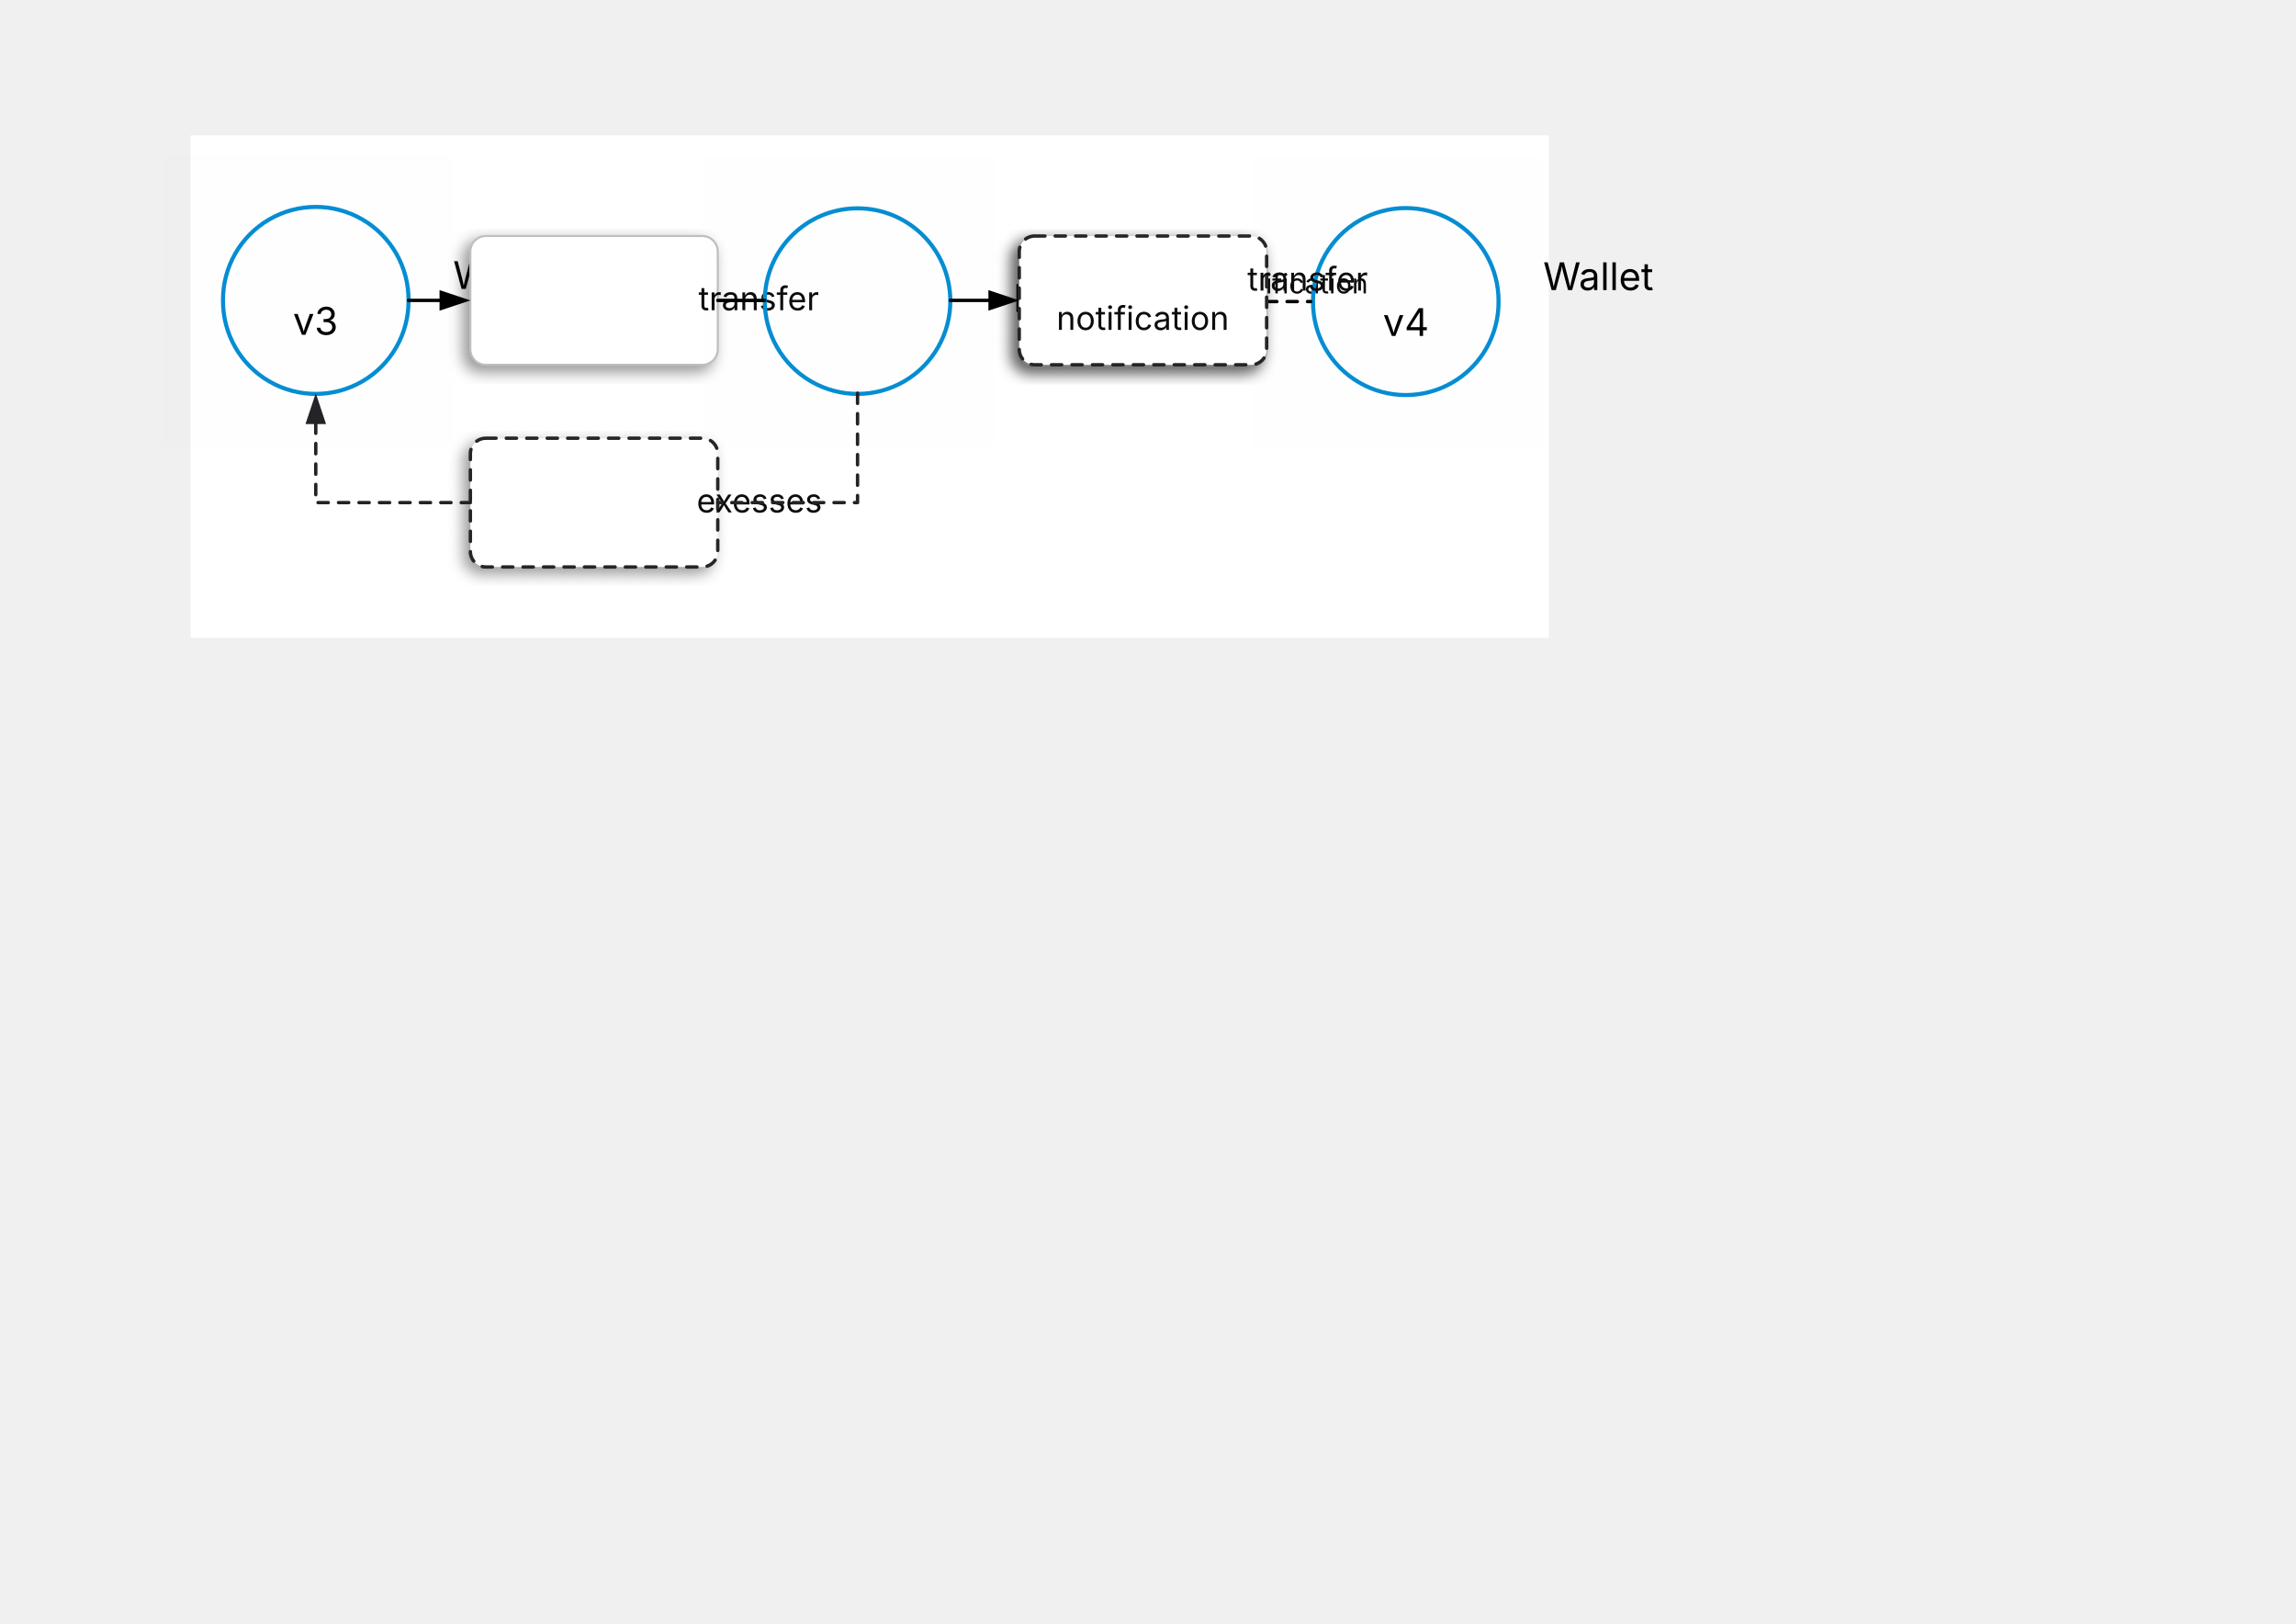
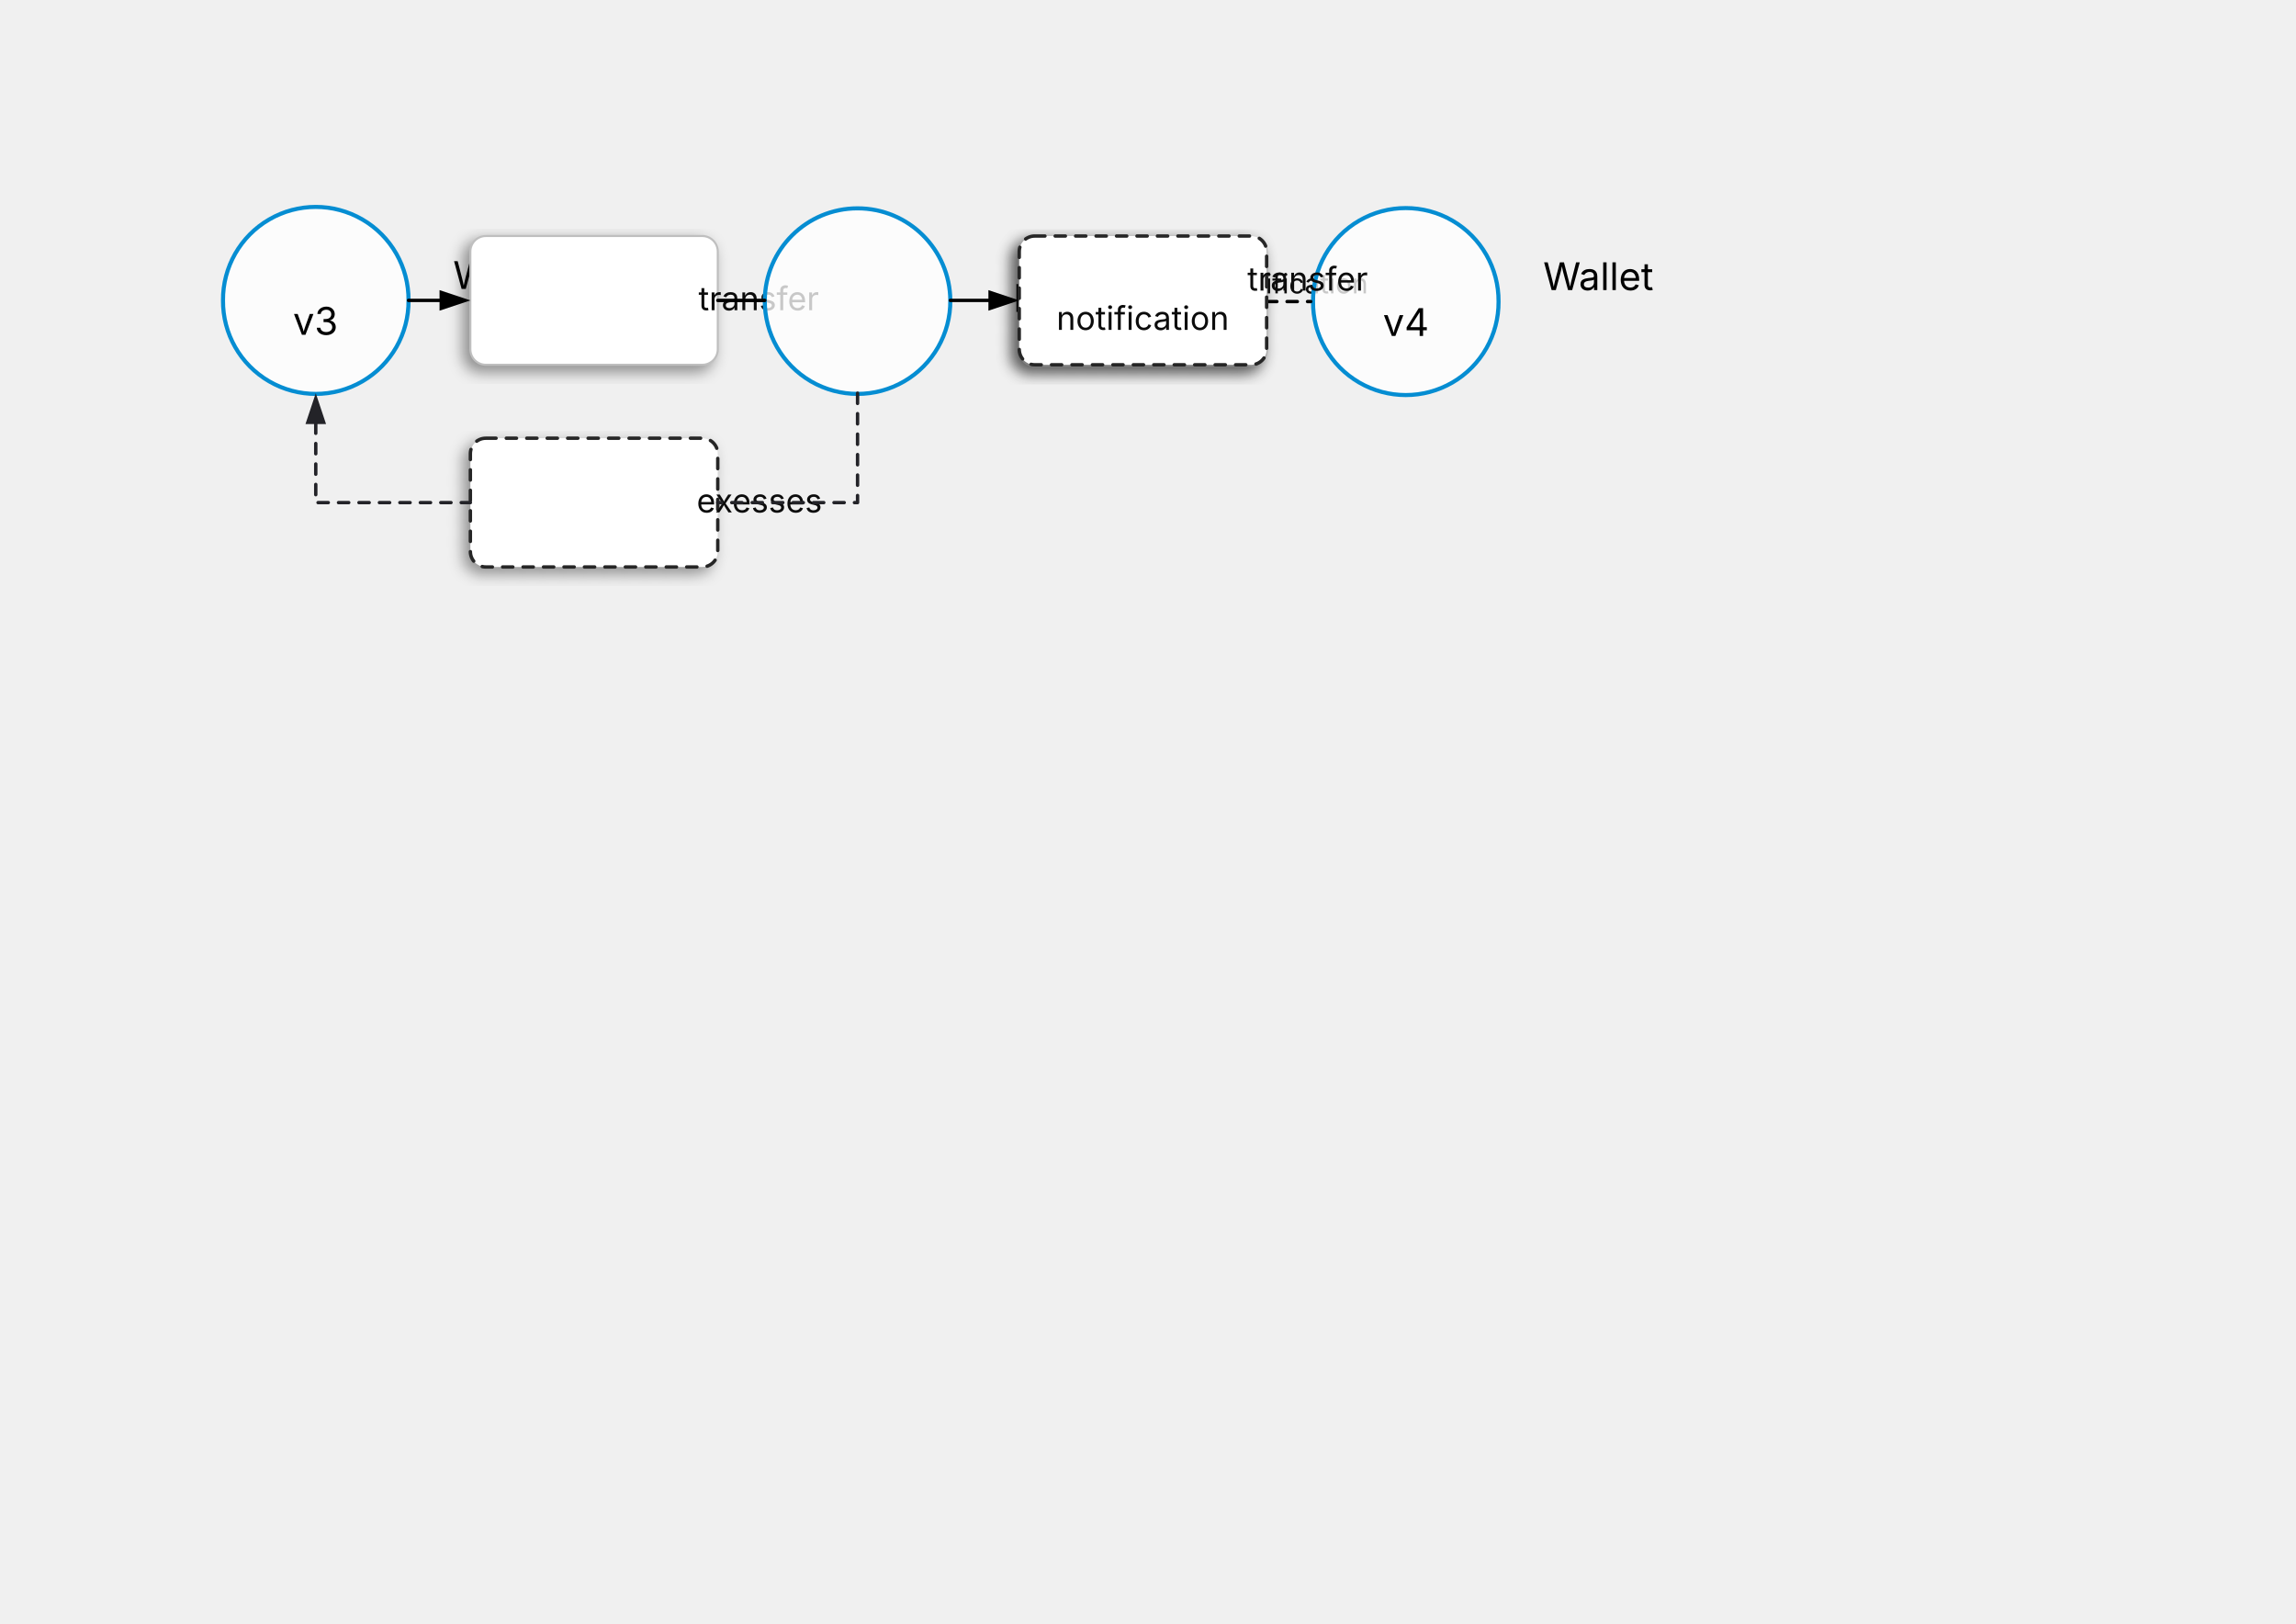
- <svg xmlns="http://www.w3.org/2000/svg" xmlns:ns1="http://schemas.microsoft.com/visio/2003/SVGExtensions/" xmlns:xlink="http://www.w3.org/1999/xlink" width="11.693in" height="8.268in" viewBox="0 0 841.89 595.276" xml:space="preserve" color-interpolation-filters="sRGB" class="st21">
+ <svg xmlns="http://www.w3.org/2000/svg" xmlns:ns1="http://schemas.microsoft.com/visio/2003/SVGExtensions/" xmlns:xlink="http://www.w3.org/1999/xlink" width="11.693in" height="8.268in" viewBox="0 0 841.89 595.276" xml:space="preserve" color-interpolation-filters="sRGB" class="st19">
  <ns1:documentProperties ns1:langID="1049" ns1:metric="true" ns1:viewMarkup="false">
    <ns1:userDefs>
      <ns1:ud ns1:nameU="msvNoAutoConnect" ns1:val="VT0(0):26" />
      <ns1:ud ns1:nameU="msvConvertTheme" />
      <ns1:ud ns1:nameU="visV14CFF" ns1:prompt="" ns1:val="VT0(1):26" />
      <ns1:ud ns1:nameU="visFlowchartType" ns1:prompt="" ns1:val="VT4(CrossFunctional)" />
    </ns1:userDefs>
  </ns1:documentProperties>
  <style type="text/css">
	
- 		.st1 {fill:#ffffff;stroke:none;stroke-linecap:round;stroke-linejoin:round;stroke-width:2.25}
- 		.st2 {visibility:visible}
- 		.st3 {fill:none;filter:url(#filter_42);stroke:#000000;stroke-linecap:butt;stroke-opacity:0.29}
- 		.st4 {fill:#000000;filter:url(#filter_42);font-family:Inter;font-size:1.167em;opacity:0.286}
- 		.st5 {font-size:1em}
- 		.st6 {fill:none;stroke:#058dd2;stroke-linecap:butt;stroke-width:1.5}
- 		.st7 {fill:#000000;font-family:Inter;font-size:1.167em}
- 		.st8 {fill:#000000;fill-opacity:0.4;filter:url(#filter_2.6666667461395);stroke:#000000;stroke-linecap:round;stroke-linejoin:round;stroke-opacity:0.4}
- 		.st9 {fill:#ffffff;stroke:#bfbfbf;stroke-linecap:round;stroke-linejoin:round;stroke-width:0.75}
- 		.st10 {fill:#0c0c0c;font-family:Inter;font-size:1em}
- 		.st11 {fill:#000000;fill-opacity:0.4;filter:url(#filter_2.6666667461395);stroke:#000000;stroke-dasharray:3.75,3.75;stroke-linecap:round;stroke-linejoin:round;stroke-opacity:0.4}
- 		.st12 {fill:#ffffff;stroke:#262626;stroke-dasharray:3.75,3.75;stroke-linecap:round;stroke-linejoin:round;stroke-width:1.25}
- 		.st13 {stroke:#000000;stroke-linecap:round;stroke-linejoin:round;stroke-width:1.25}
- 		.st14 {stroke:#232328;stroke-dasharray:3.75,3.75;stroke-linecap:round;stroke-linejoin:round;stroke-width:1.25}
- 		.st15 {marker-end:url(#mrkr13-52);stroke:#000000;stroke-linecap:round;stroke-linejoin:round;stroke-width:1.25}
- 		.st16 {fill:#000000;fill-opacity:1;stroke:#000000;stroke-opacity:1;stroke-width:0.332}
- 		.st17 {marker-start:url(#mrkr13-59);stroke:#232328;stroke-dasharray:3.75,3.75;stroke-linecap:round;stroke-linejoin:round;stroke-width:1.25}
- 		.st18 {fill:#232328;fill-opacity:1;stroke:#232328;stroke-opacity:1;stroke-width:0.332}
- 		.st19 {fill:#0c0c0c;font-family:Inter;font-size:0.833em}
- 		.st20 {stroke:#000000;stroke-dasharray:3.75,3.75;stroke-linecap:round;stroke-linejoin:round;stroke-width:1.25}
- 		.st21 {fill:none;fill-rule:evenodd;font-size:12px;overflow:visible;stroke-linecap:square;stroke-miterlimit:3}
+ 		.st1 {fill:none;stroke:none;stroke-linecap:round;stroke-linejoin:round;stroke-width:2.25}
+ 		.st2 {fill:#ffffff;fill-opacity:0.77;stroke:#058dd2;stroke-linecap:butt;stroke-width:1.5}
+ 		.st3 {fill:#000000;font-family:Inter;font-size:1.167em}
+ 		.st4 {font-size:1em}
+ 		.st5 {visibility:visible}
+ 		.st6 {fill:#000000;fill-opacity:0.4;filter:url(#filter_2.6666667461395);stroke:#000000;stroke-linecap:round;stroke-linejoin:round;stroke-opacity:0.4}
+ 		.st7 {fill:#ffffff;stroke:#bfbfbf;stroke-linecap:round;stroke-linejoin:round;stroke-width:0.75}
+ 		.st8 {fill:#0c0c0c;font-family:Inter;font-size:1em}
+ 		.st9 {fill:#000000;fill-opacity:0.4;filter:url(#filter_2.6666667461395);stroke:#000000;stroke-dasharray:3.75,3.75;stroke-linecap:round;stroke-linejoin:round;stroke-opacity:0.4}
+ 		.st10 {fill:#ffffff;stroke:#262626;stroke-dasharray:3.75,3.75;stroke-linecap:round;stroke-linejoin:round;stroke-width:1.25}
+ 		.st11 {stroke:#000000;stroke-linecap:round;stroke-linejoin:round;stroke-width:1.25}
+ 		.st12 {stroke:#232328;stroke-dasharray:3.75,3.75;stroke-linecap:round;stroke-linejoin:round;stroke-width:1.25}
+ 		.st13 {marker-end:url(#mrkr13-41);stroke:#000000;stroke-linecap:round;stroke-linejoin:round;stroke-width:1.25}
+ 		.st14 {fill:#000000;fill-opacity:1;stroke:#000000;stroke-opacity:1;stroke-width:0.332}
+ 		.st15 {marker-start:url(#mrkr13-48);stroke:#232328;stroke-dasharray:3.75,3.75;stroke-linecap:round;stroke-linejoin:round;stroke-width:1.25}
+ 		.st16 {fill:#232328;fill-opacity:1;stroke:#232328;stroke-opacity:1;stroke-width:0.332}
+ 		.st17 {fill:#0c0c0c;font-family:Inter;font-size:0.833em}
+ 		.st18 {stroke:#000000;stroke-dasharray:3.75,3.75;stroke-linecap:round;stroke-linejoin:round;stroke-width:1.25}
+ 		.st19 {fill:none;fill-rule:evenodd;font-size:12px;overflow:visible;stroke-linecap:square;stroke-miterlimit:3}
	
	</style>
  <defs id="Patterns_And_Gradients">
-     <linearGradient id="grad0-40" x1="0" y1="0" x2="1" y2="0" gradientTransform="rotate(90 0.5 0.5)">
+     <linearGradient id="grad0-29" x1="0" y1="0" x2="1" y2="0" gradientTransform="rotate(90 0.5 0.5)">
      <stop offset="0" stop-color="#f0f0f0" stop-opacity="1" />
      <stop offset="1" stop-color="#ffffff" stop-opacity="1" />
    </linearGradient>
  </defs>
  <defs id="Markers">
    <g id="lend13">
      <path d="M 3 1 L 0 0 L 3 -1 L 3 1 " style="stroke:none" />
    </g>
-     <marker id="mrkr13-52" class="st16" ns1:arrowType="13" ns1:arrowSize="2" ns1:setback="9.048" refX="-9.048" orient="auto" markerUnits="strokeWidth" overflow="visible">
+     <marker id="mrkr13-41" class="st14" ns1:arrowType="13" ns1:arrowSize="2" ns1:setback="9.048" refX="-9.048" orient="auto" markerUnits="strokeWidth" overflow="visible">
      <use xlink:href="#lend13" transform="scale(-3.016,-3.016) " />
    </marker>
-     <marker id="mrkr13-59" class="st18" ns1:arrowType="13" ns1:arrowSize="2" ns1:setback="8.76" refX="8.76" orient="auto" markerUnits="strokeWidth" overflow="visible">
+     <marker id="mrkr13-48" class="st16" ns1:arrowType="13" ns1:arrowSize="2" ns1:setback="8.76" refX="8.76" orient="auto" markerUnits="strokeWidth" overflow="visible">
      <use xlink:href="#lend13" transform="scale(3.016) " />
    </marker>
  </defs>
  <defs id="Filters">
-     <filter id="filter_42">
-       <feGaussianBlur stdDeviation="42" />
-     </filter>
    <filter id="filter_2.6666667461395">
      <feGaussianBlur stdDeviation="2.667" />
    </filter>
  </defs>
  <g ns1:mID="0" ns1:index="1" ns1:groupContext="foregroundPage">
    <ns1:userDefs>
      <ns1:ud ns1:nameU="msvThemeColors" ns1:val="VT0(36):26" />
      <ns1:ud ns1:nameU="msvThemeEffects" ns1:val="VT0(16):26" />
      <ns1:ud ns1:nameU="msvThemeOrder" ns1:val="VT0(0):26" />
      <ns1:ud ns1:nameU="visNavType" ns1:val="VT0(1):26" />
    </ns1:userDefs>
    <ns1:pageProperties ns1:drawingScale="0.0393701" ns1:pageScale="0.0393701" ns1:drawingUnits="24" ns1:shadowOffsetX="8.50394" ns1:shadowOffsetY="-8.50394" />
    <ns1:layer ns1:name="Соединительная линия" ns1:index="0" />
    <ns1:layer ns1:name="Блок-схема" ns1:index="1" />
    <ns1:layer ns1:name="Контейнер" ns1:index="2" />
    <g id="group21-1" transform="translate(69.8848,-361.417)" ns1:mID="21" ns1:groupContext="group" ns1:layerMember="2">
      <ns1:userDefs>
        <ns1:ud ns1:nameU="msvShapeCategories" ns1:prompt="" ns1:val="VT4(ContainerStyleDefaults)" />
        <ns1:ud ns1:nameU="msvStructureType" ns1:prompt="" ns1:val="VT4(Container)" />
        <ns1:ud ns1:nameU="msvSDContainerMargin" ns1:prompt="" ns1:val="VT0(0.11811023622047):24" />
        <ns1:ud ns1:nameU="msvSDContainerResize" ns1:prompt="" ns1:val="VT0(1):26" />
        <ns1:ud ns1:nameU="msvSDContainerLocked" ns1:prompt="" ns1:val="VT0(0):5" />
        <ns1:ud ns1:nameU="msvSDContainerNoHighlight" ns1:prompt="" ns1:val="VT0(0):5" />
        <ns1:ud ns1:nameU="msvSDContainerNoRibbon" ns1:prompt="" ns1:val="VT0(0):5" />
        <ns1:ud ns1:nameU="msvSDContainerStyle" ns1:prompt="" ns1:val="VT0(1):26" />
        <ns1:ud ns1:nameU="msvSDContainerStyleCount" ns1:prompt="" ns1:val="VT0(14):26" />
        <ns1:ud ns1:nameU="msvSDContainerRequiredCategories" ns1:prompt="" ns1:val="VT0(0):26" />
        <ns1:ud ns1:nameU="msvSDContainerExcludedCategories" ns1:prompt="" ns1:val="VT4(DoNotContain)" />
        <ns1:ud ns1:nameU="msvSDHeadingStyle" ns1:prompt="" ns1:val="VT0(1):26" />
        <ns1:ud ns1:nameU="msvSDHeadingStyleCount" ns1:prompt="" ns1:val="VT0(4):26" />
        <ns1:ud ns1:nameU="HeadingSide" ns1:prompt="" ns1:val="VT0(0):26" />
        <ns1:ud ns1:nameU="HeadingSpan" ns1:prompt="" ns1:val="VT0(0):26" />
        <ns1:ud ns1:nameU="HeadingAlign" ns1:prompt="" ns1:val="VT0(0):26" />
        <ns1:ud ns1:nameU="RTL" ns1:prompt="" ns1:val="VT0(0):5" />
        <ns1:ud ns1:nameU="FnForceContrast" ns1:prompt="" ns1:val="VT5(#ffffff)" />
        <ns1:ud ns1:nameU="BaseColor" ns1:prompt="" ns1:val="VT0(1):26" />
        <ns1:ud ns1:nameU="HColor1" ns1:prompt="" ns1:val="VT5(#ffffff)" />
        <ns1:ud ns1:nameU="HColor2" ns1:prompt="" ns1:val="VT5(#fefefe)" />
        <ns1:ud ns1:nameU="HColor3" ns1:prompt="" ns1:val="VT5(#e9e9e9)" />
        <ns1:ud ns1:nameU="HColor4" ns1:prompt="" ns1:val="VT5(#efefef)" />
        <ns1:ud ns1:nameU="BColor1" ns1:prompt="" ns1:val="VT5(#ffffff)" />
        <ns1:ud ns1:nameU="BColor2" ns1:prompt="" ns1:val="VT5(#ffffff)" />
        <ns1:ud ns1:nameU="LineColor" ns1:prompt="" ns1:val="VT5(#d5d5d5)" />
        <ns1:ud ns1:nameU="visVersion" ns1:prompt="" ns1:val="VT0(15):26" />
        <ns1:ud ns1:nameU="Embellishment" ns1:prompt="" ns1:val="VT0(2):26" />
        <ns1:ud ns1:nameU="visMasterStencil" ns1:prompt="" ns1:val="VT4(SDCONT_M.vssx)" />
        <ns1:ud ns1:nameU="BaseColor" ns1:prompt="" ns1:val="VT0(1):26" />
        <ns1:ud ns1:nameU="msvThemeColors" ns1:val="VT0(36):26" />
        <ns1:ud ns1:nameU="msvThemeEffects" ns1:val="VT0(16):26" />
        <ns1:ud ns1:nameU="visNavOrder" ns1:prompt="" ns1:val="VT0(1000):26" />
      </ns1:userDefs>
      <g id="group22-2" ns1:mID="22" ns1:groupContext="group" ns1:layerMember="2">
        <ns1:userDefs>
          <ns1:ud ns1:nameU="msvStructureType" ns1:prompt="" ns1:val="VT0(0):26" />
          <ns1:ud ns1:nameU="CStyle" ns1:prompt="" ns1:val="VT0(1):26" />
          <ns1:ud ns1:nameU="HSide" ns1:prompt="" ns1:val="VT0(0):26" />
          <ns1:ud ns1:nameU="HSpan" ns1:prompt="" ns1:val="VT0(0):26" />
          <ns1:ud ns1:nameU="HAlign" ns1:prompt="" ns1:val="VT0(0):26" />
          <ns1:ud ns1:nameU="HorzAlign" ns1:prompt="" ns1:val="VT0(0):26" />
          <ns1:ud ns1:nameU="SquareCorners" ns1:prompt="" ns1:val="VT0(0):26" />
          <ns1:ud ns1:nameU="Corner6" ns1:prompt="" ns1:val="VT0(0.19685039370079):24" />
          <ns1:ud ns1:nameU="FillForegndIn" ns1:prompt="" ns1:val="VT0(1):26" />
          <ns1:ud ns1:nameU="FillBkgndIn" ns1:prompt="" ns1:val="VT0(0):26" />
          <ns1:ud ns1:nameU="FillPatternIn" ns1:prompt="" ns1:val="VT0(1):26" />
          <ns1:ud ns1:nameU="BaseColor" ns1:prompt="" ns1:val="VT0(1):26" />
          <ns1:ud ns1:nameU="BackFillColor" ns1:prompt="" ns1:val="VT5(#96afcf)" />
          <ns1:ud ns1:nameU="BackLineColor" ns1:prompt="" ns1:val="VT5(#1f477d)" />
          <ns1:ud ns1:nameU="DarkerColor" ns1:prompt="" ns1:val="VT5(#1f477d)" />
          <ns1:ud ns1:nameU="CStyle" ns1:prompt="" ns1:val="VT0(1):26" />
          <ns1:ud ns1:nameU="HSide" ns1:prompt="" ns1:val="VT0(0):26" />
          <ns1:ud ns1:nameU="HSpan" ns1:prompt="" ns1:val="VT0(0):26" />
          <ns1:ud ns1:nameU="HAlign" ns1:prompt="" ns1:val="VT0(0):26" />
          <ns1:ud ns1:nameU="HorzAlign" ns1:prompt="" ns1:val="VT0(0):26" />
          <ns1:ud ns1:nameU="FillForegndIn" ns1:prompt="" ns1:val="VT0(1):26" />
          <ns1:ud ns1:nameU="FillBkgndIn" ns1:prompt="" ns1:val="VT0(0):26" />
          <ns1:ud ns1:nameU="FillPatternIn" ns1:prompt="" ns1:val="VT0(1):26" />
          <ns1:ud ns1:nameU="msvThemeColors" ns1:val="VT0(36):26" />
          <ns1:ud ns1:nameU="msvThemeEffects" ns1:val="VT0(16):26" />
        </ns1:userDefs>
        <g id="shape23-3" ns1:mID="23" ns1:groupContext="shape" ns1:layerMember="2" transform="translate(2.83465,2.83465)">
          <ns1:userDefs>
            <ns1:ud ns1:nameU="msvStructureType" ns1:prompt="" ns1:val="VT0(0):26" />
            <ns1:ud ns1:nameU="msvThemeColors" ns1:prompt="" ns1:val="VT0(0):26" />
            <ns1:ud ns1:nameU="msvThemeEffects" ns1:prompt="" ns1:val="VT0(0):26" />
            <ns1:ud ns1:nameU="CStyle" ns1:prompt="" ns1:val="VT0(1):26" />
            <ns1:ud ns1:nameU="HSide" ns1:prompt="" ns1:val="VT0(0):26" />
            <ns1:ud ns1:nameU="HSpan" ns1:prompt="" ns1:val="VT0(0):26" />
            <ns1:ud ns1:nameU="HAlign" ns1:prompt="" ns1:val="VT0(0):26" />
            <ns1:ud ns1:nameU="HorzAlign" ns1:prompt="" ns1:val="VT0(0):26" />
            <ns1:ud ns1:nameU="SquareCorners" ns1:prompt="" ns1:val="VT0(0):26" />
            <ns1:ud ns1:nameU="OffsetX10" ns1:prompt="" ns1:val="VT0(0.039370078740157):24" />
            <ns1:ud ns1:nameU="OffsetY10" ns1:prompt="" ns1:val="VT0(-0.039370078740157):24" />
            <ns1:ud ns1:nameU="BackFillColor" ns1:prompt="" ns1:val="VT5(#96afcf)" />
            <ns1:ud ns1:nameU="BackLineColor" ns1:prompt="" ns1:val="VT5(#1f477d)" />
            <ns1:ud ns1:nameU="DarkerColor" ns1:prompt="" ns1:val="VT5(#1f477d)" />
          </ns1:userDefs>
        </g>
        <g id="shape22-5" ns1:mID="22" ns1:groupContext="groupContent" ns1:layerMember="2">
          <path d="M0 595.28 L249.01 595.28 L498.03 595.28 L498.03 411.02 L249.01 411.02 L0 411.02 L0 595.28 Z" class="st1" />
        </g>
      </g>
    </g>
    <g id="shape73-7" ns1:mID="73" ns1:groupContext="shape" ns1:layerMember="0;1" transform="translate(81.7687,-451.134)">
      <ns1:userDefs>
        <ns1:ud ns1:nameU="visVersion" ns1:prompt="" ns1:val="VT0(14):26" />
        <ns1:ud ns1:nameU="visNavOrder" ns1:val="VT0(1000):26" />
        <ns1:ud ns1:nameU="msvThemeColors" ns1:val="VT0(36):26" />
        <ns1:ud ns1:nameU="msvThemeEffects" ns1:val="VT0(16):26" />
      </ns1:userDefs>
      <ns1:textBlock ns1:margins="rect(2,2,2,2)" ns1:tabSpace="42.5197" />
      <ns1:textRect cx="34.016" cy="561.26" width="68.04" height="68.031" />
-       <g id="shadow73-8" ns1:groupContext="shadow" ns1:shadowOffsetX="-2.97764" ns1:shadowOffsetY="-0.365608" ns1:shadowType="1" ns1:shadowScale="1.3" transform="matrix(1.3,0,0,1.3,-13.1824,-168.012)" class="st2">
-         <path d="M0 561.26 A34.016 34.016 0 1 1 68.03 561.26 A34.016 34.016 0 1 1 0 561.26 Z" class="st3" />
-         <text x="13.48" y="557.06" class="st4" ns1:langID="1033">
-           <ns1:paragraph ns1:horizAlign="1" />
-           <ns1:tabList />Wallet<ns1:newlineChar />
-           <tspan x="25.66" dy="1.2em" class="st5">v3</tspan>
-         </text>
-       </g>
-       <path d="M0 561.26 A34.016 34.016 0 1 1 68.03 561.26 A34.016 34.016 0 1 1 0 561.26 Z" class="st6" />
-       <text x="13.48" y="557.06" class="st7" ns1:langID="1033">
+       <path d="M0 561.26 A34.016 34.016 0 1 1 68.03 561.26 A34.016 34.016 0 1 1 0 561.26 Z" class="st2" />
+       <text x="13.48" y="557.06" class="st3" ns1:langID="1033">
        <ns1:paragraph ns1:horizAlign="1" />
        <ns1:tabList />Wallet<ns1:newlineChar />
-         <tspan x="25.66" dy="1.2em" class="st5">v3</tspan>
+         <tspan x="25.66" dy="1.2em" class="st4">v3</tspan>
      </text>
    </g>
-     <g id="shape2-17" ns1:mID="2" ns1:groupContext="shape" ns1:layerMember="1" transform="translate(172.477,-461.551)">
+     <g id="shape2-11" ns1:mID="2" ns1:groupContext="shape" ns1:layerMember="1" transform="translate(172.477,-461.551)">
      <ns1:custProps>
        <ns1:cp ns1:nameU="Cost" ns1:lbl="Стоимость" ns1:prompt="" ns1:type="7" ns1:format="@" ns1:sortKey="" ns1:invis="false" ns1:ask="false" ns1:langID="1049" ns1:cal="0" />
        <ns1:cp ns1:nameU="ProcessNumber" ns1:lbl="Номер процесса" ns1:prompt="" ns1:type="2" ns1:format="" ns1:sortKey="" ns1:invis="false" ns1:ask="false" ns1:langID="1049" ns1:cal="0" />
        <ns1:cp ns1:nameU="Owner" ns1:lbl="Владелец" ns1:prompt="" ns1:type="0" ns1:format="" ns1:sortKey="" ns1:invis="false" ns1:ask="false" ns1:langID="1049" ns1:cal="0" />
        <ns1:cp ns1:nameU="Function" ns1:lbl="Функция" ns1:prompt="" ns1:type="0" ns1:format="" ns1:sortKey="" ns1:invis="false" ns1:ask="false" ns1:langID="1049" ns1:cal="0" ns1:val="VT4()" />
        <ns1:cp ns1:nameU="StartDate" ns1:lbl="Дата начала" ns1:prompt="" ns1:type="5" ns1:format="" ns1:sortKey="" ns1:invis="false" ns1:ask="false" ns1:langID="1049" ns1:cal="0" />
        <ns1:cp ns1:nameU="EndDate" ns1:lbl="Дата окончания" ns1:prompt="" ns1:type="5" ns1:format="" ns1:sortKey="" ns1:invis="false" ns1:ask="false" ns1:langID="1049" ns1:cal="0" />
        <ns1:cp ns1:nameU="Status" ns1:lbl="Состояние" ns1:prompt="" ns1:type="4" ns1:format=";Не начато;Выполняется;Завершено;Отложено;Ожидается ввод" ns1:sortKey="" ns1:invis="false" ns1:ask="false" ns1:langID="1049" ns1:cal="0" ns1:val="VT4()" />
      </ns1:custProps>
      <ns1:userDefs>
        <ns1:ud ns1:nameU="visVersion" ns1:prompt="" ns1:val="VT0(14):26" />
        <ns1:ud ns1:nameU="DefaultWidth" ns1:prompt="" ns1:val="VT0(0.98425196850394):24" />
        <ns1:ud ns1:nameU="DefaultHeight" ns1:prompt="" ns1:val="VT0(0.59055118110236):24" />
        <ns1:ud ns1:nameU="ResizeTxtHeight" ns1:prompt="" ns1:val="VT0(0.59055118110236):24" />
        <ns1:ud ns1:nameU="msvThemeColors" ns1:val="VT0(36):26" />
        <ns1:ud ns1:nameU="msvThemeEffects" ns1:val="VT0(16):26" />
        <ns1:ud ns1:nameU="visNavOrder" ns1:prompt="" ns1:val="VT0(2000):26" />
      </ns1:userDefs>
      <ns1:textBlock ns1:margins="rect(2,2,2,2)" ns1:tabSpace="42.5197" />
      <ns1:textRect cx="45.354" cy="571.677" width="90.71" height="47.197" />
-       <g id="shadow2-18" ns1:groupContext="shadow" ns1:shadowOffsetX="-2.12132" ns1:shadowOffsetY="-2.12132" ns1:shadowType="1" transform="matrix(1,0,0,1,-2.12132,2.12132)" class="st2">
-         <rect x="0" y="548.079" width="90.709" height="47.197" rx="5.669" ry="5.669" class="st8" />
-       </g>
-       <rect x="0" y="548.079" width="90.709" height="47.197" rx="5.669" ry="5.669" class="st9" />
-       <text x="22.88" y="575.28" class="st10" ns1:langID="1033">
+       <g id="shadow2-12" ns1:groupContext="shadow" ns1:shadowOffsetX="-2.12132" ns1:shadowOffsetY="-2.12132" ns1:shadowType="1" transform="matrix(1,0,0,1,-2.12132,2.12132)" class="st5">
+         <rect x="0" y="548.079" width="90.709" height="47.197" rx="5.669" ry="5.669" class="st6" />
+       </g>
+       <rect x="0" y="548.079" width="90.709" height="47.197" rx="5.669" ry="5.669" class="st7" />
+       <text x="22.88" y="575.28" class="st8" ns1:langID="1033">
        <ns1:paragraph ns1:horizAlign="1" />
        <ns1:tabList />transfer</text>
    </g>
-     <g id="shape3-23" ns1:mID="3" ns1:groupContext="shape" ns1:layerMember="0;1" transform="translate(280.428,-451.134)">
+     <g id="shape3-17" ns1:mID="3" ns1:groupContext="shape" ns1:layerMember="0;1" transform="translate(280.428,-451.134)">
      <ns1:userDefs>
        <ns1:ud ns1:nameU="visVersion" ns1:prompt="" ns1:val="VT0(14):26" />
        <ns1:ud ns1:nameU="msvThemeColors" ns1:val="VT0(36):26" />
        <ns1:ud ns1:nameU="msvThemeEffects" ns1:val="VT0(16):26" />
        <ns1:ud ns1:nameU="visNavOrder" ns1:prompt="" ns1:val="VT0(3000):26" />
      </ns1:userDefs>
      <ns1:textBlock ns1:margins="rect(2,2,2,2)" ns1:tabSpace="42.5197" />
      <ns1:textRect cx="34.016" cy="561.26" width="68.04" height="68.031" />
-       <g id="shadow3-24" ns1:groupContext="shadow" ns1:shadowOffsetX="-2.97764" ns1:shadowOffsetY="-0.365608" ns1:shadowType="1" ns1:shadowScale="1.3" transform="matrix(1.3,0,0,1.3,-13.1824,-168.012)" class="st2">
-         <path d="M0 561.26 A34.016 34.016 0 0 1 68.03 561.26 A34.016 34.016 0 1 1 0 561.26 Z" class="st3" />
-         <text x="20.15" y="565.46" class="st4" ns1:langID="1033">
-           <ns1:paragraph ns1:horizAlign="1" />
-           <ns1:tabList />NFT</text>
-       </g>
-       <path d="M0 561.26 A34.016 34.016 0 0 1 68.03 561.26 A34.016 34.016 0 1 1 0 561.26 Z" class="st6" />
-       <text x="20.15" y="565.46" class="st7" ns1:langID="1033">
+       <path d="M0 561.26 A34.016 34.016 0 0 1 68.03 561.26 A34.016 34.016 0 1 1 0 561.26 Z" class="st2" />
+       <text x="20.15" y="565.46" class="st3" ns1:langID="1033">
        <ns1:paragraph ns1:horizAlign="1" />
        <ns1:tabList />NFT</text>
    </g>
-     <g id="shape4-31" ns1:mID="4" ns1:groupContext="shape" ns1:layerMember="1" transform="translate(172.477,-387.425)">
+     <g id="shape4-20" ns1:mID="4" ns1:groupContext="shape" ns1:layerMember="1" transform="translate(172.477,-387.425)">
      <ns1:custProps>
        <ns1:cp ns1:nameU="Cost" ns1:lbl="Стоимость" ns1:prompt="" ns1:type="7" ns1:format="@" ns1:sortKey="" ns1:invis="false" ns1:ask="false" ns1:langID="1049" ns1:cal="0" />
        <ns1:cp ns1:nameU="ProcessNumber" ns1:lbl="Номер процесса" ns1:prompt="" ns1:type="2" ns1:format="" ns1:sortKey="" ns1:invis="false" ns1:ask="false" ns1:langID="1049" ns1:cal="0" />
        <ns1:cp ns1:nameU="Owner" ns1:lbl="Владелец" ns1:prompt="" ns1:type="0" ns1:format="" ns1:sortKey="" ns1:invis="false" ns1:ask="false" ns1:langID="1049" ns1:cal="0" />
        <ns1:cp ns1:nameU="Function" ns1:lbl="Функция" ns1:prompt="" ns1:type="0" ns1:format="" ns1:sortKey="" ns1:invis="false" ns1:ask="false" ns1:langID="1049" ns1:cal="0" ns1:val="VT4()" />
        <ns1:cp ns1:nameU="StartDate" ns1:lbl="Дата начала" ns1:prompt="" ns1:type="5" ns1:format="" ns1:sortKey="" ns1:invis="false" ns1:ask="false" ns1:langID="1049" ns1:cal="0" />
        <ns1:cp ns1:nameU="EndDate" ns1:lbl="Дата окончания" ns1:prompt="" ns1:type="5" ns1:format="" ns1:sortKey="" ns1:invis="false" ns1:ask="false" ns1:langID="1049" ns1:cal="0" />
        <ns1:cp ns1:nameU="Status" ns1:lbl="Состояние" ns1:prompt="" ns1:type="4" ns1:format=";Не начато;Выполняется;Завершено;Отложено;Ожидается ввод" ns1:sortKey="" ns1:invis="false" ns1:ask="false" ns1:langID="1049" ns1:cal="0" ns1:val="VT4()" />
      </ns1:custProps>
      <ns1:userDefs>
        <ns1:ud ns1:nameU="visVersion" ns1:prompt="" ns1:val="VT0(14):26" />
        <ns1:ud ns1:nameU="DefaultWidth" ns1:prompt="" ns1:val="VT0(0.98425196850394):24" />
        <ns1:ud ns1:nameU="DefaultHeight" ns1:prompt="" ns1:val="VT0(0.59055118110236):24" />
        <ns1:ud ns1:nameU="ResizeTxtHeight" ns1:prompt="" ns1:val="VT0(0.59055118110236):24" />
        <ns1:ud ns1:nameU="msvThemeColors" ns1:val="VT0(36):26" />
        <ns1:ud ns1:nameU="msvThemeEffects" ns1:val="VT0(16):26" />
        <ns1:ud ns1:nameU="visNavOrder" ns1:prompt="" ns1:val="VT0(4000):26" />
      </ns1:userDefs>
      <ns1:textBlock ns1:margins="rect(2,2,2,2)" ns1:tabSpace="42.5197" />
      <ns1:textRect cx="45.354" cy="571.677" width="90.71" height="47.197" />
-       <g id="shadow4-32" ns1:groupContext="shadow" ns1:shadowOffsetX="-2.12132" ns1:shadowOffsetY="-2.12132" ns1:shadowType="1" transform="matrix(1,0,0,1,-2.12132,2.12132)" class="st2">
-         <rect x="0" y="548.079" width="90.709" height="47.197" rx="5.669" ry="5.669" class="st11" />
-       </g>
-       <rect x="0" y="548.079" width="90.709" height="47.197" rx="5.669" ry="5.669" class="st12" />
-       <text x="22.22" y="575.28" class="st10" ns1:langID="1033">
+       <g id="shadow4-21" ns1:groupContext="shadow" ns1:shadowOffsetX="-2.12132" ns1:shadowOffsetY="-2.12132" ns1:shadowType="1" transform="matrix(1,0,0,1,-2.12132,2.12132)" class="st5">
+         <rect x="0" y="548.079" width="90.709" height="47.197" rx="5.669" ry="5.669" class="st9" />
+       </g>
+       <rect x="0" y="548.079" width="90.709" height="47.197" rx="5.669" ry="5.669" class="st10" />
+       <text x="22.22" y="575.28" class="st8" ns1:langID="1033">
        <ns1:paragraph ns1:horizAlign="1" />
        <ns1:tabList />exesses</text>
    </g>
-     <g id="shape55-37" ns1:mID="55" ns1:groupContext="shape" ns1:layerMember="0" transform="translate(263.186,-478.063)">
+     <g id="shape55-26" ns1:mID="55" ns1:groupContext="shape" ns1:layerMember="0" transform="translate(263.186,-478.063)">
      <ns1:userDefs>
        <ns1:ud ns1:nameU="visNavOrder" ns1:val="VT0(2000):26" />
        <ns1:ud ns1:nameU="msvThemeColors" ns1:val="VT0(36):26" />
        <ns1:ud ns1:nameU="msvThemeEffects" ns1:val="VT0(16):26" />
      </ns1:userDefs>
-       <path d="M0 588.19 L17.24 588.19" class="st13" />
-     </g>
-     <g id="shape56-42" ns1:mID="56" ns1:groupContext="shape" ns1:layerMember="0" transform="translate(314.444,-451.134)">
+       <path d="M0 588.19 L17.24 588.19" class="st11" />
+     </g>
+     <g id="shape56-31" ns1:mID="56" ns1:groupContext="shape" ns1:layerMember="0" transform="translate(314.444,-451.134)">
      <ns1:userDefs>
        <ns1:ud ns1:nameU="visNavOrder" ns1:val="VT0(3000):26" />
        <ns1:ud ns1:nameU="msvThemeColors" ns1:val="VT0(36):26" />
        <ns1:ud ns1:nameU="msvThemeEffects" ns1:val="VT0(16):26" />
      </ns1:userDefs>
-       <path d="M0 595.28 L0 635.39 L-51.26 635.39" class="st14" />
-     </g>
-     <g id="shape82-46" ns1:mID="82" ns1:groupContext="shape" ns1:layerMember="0" transform="translate(149.8,-492.236)">
+       <path d="M0 595.28 L0 635.39 L-51.26 635.39" class="st12" />
+     </g>
+     <g id="shape82-35" ns1:mID="82" ns1:groupContext="shape" ns1:layerMember="0" transform="translate(149.8,-492.236)">
      <ns1:userDefs>
        <ns1:ud ns1:nameU="visNavOrder" ns1:val="VT0(9000):26" />
        <ns1:ud ns1:nameU="msvThemeColors" ns1:val="VT0(36):26" />
        <ns1:ud ns1:nameU="msvThemeEffects" ns1:val="VT0(16):26" />
      </ns1:userDefs>
-       <path d="M0 602.36 L11.37 602.36" class="st15" />
-     </g>
-     <g id="shape84-53" ns1:mID="84" ns1:groupContext="shape" ns1:layerMember="0" transform="translate(115.784,-451.134)">
+       <path d="M0 602.36 L11.37 602.36" class="st13" />
+     </g>
+     <g id="shape84-42" ns1:mID="84" ns1:groupContext="shape" ns1:layerMember="0" transform="translate(115.784,-451.134)">
      <ns1:userDefs>
        <ns1:ud ns1:nameU="visNavOrder" ns1:val="VT0(11000):26" />
        <ns1:ud ns1:nameU="msvThemeColors" ns1:val="VT0(36):26" />
        <ns1:ud ns1:nameU="msvThemeEffects" ns1:val="VT0(16):26" />
      </ns1:userDefs>
-       <path d="M0 606.23 L0 606.59 L0 635.39 L56.69 635.39" class="st17" />
-     </g>
-     <g id="shape87-60" ns1:mID="87" ns1:groupContext="shape" ns1:layerMember="1" transform="translate(373.737,-461.126)">
+       <path d="M0 606.23 L0 606.59 L0 635.39 L56.69 635.39" class="st15" />
+     </g>
+     <g id="shape87-49" ns1:mID="87" ns1:groupContext="shape" ns1:layerMember="1" transform="translate(373.737,-461.126)">
      <ns1:custProps>
        <ns1:cp ns1:nameU="Cost" ns1:lbl="Стоимость" ns1:prompt="" ns1:type="7" ns1:format="@" ns1:sortKey="" ns1:invis="false" ns1:ask="false" ns1:langID="1049" ns1:cal="0" />
        <ns1:cp ns1:nameU="ProcessNumber" ns1:lbl="Номер процесса" ns1:prompt="" ns1:type="2" ns1:format="" ns1:sortKey="" ns1:invis="false" ns1:ask="false" ns1:langID="1049" ns1:cal="0" />
        <ns1:cp ns1:nameU="Owner" ns1:lbl="Владелец" ns1:prompt="" ns1:type="0" ns1:format="" ns1:sortKey="" ns1:invis="false" ns1:ask="false" ns1:langID="1049" ns1:cal="0" />
        <ns1:cp ns1:nameU="Function" ns1:lbl="Функция" ns1:prompt="" ns1:type="0" ns1:format="" ns1:sortKey="" ns1:invis="false" ns1:ask="false" ns1:langID="1049" ns1:cal="0" ns1:val="VT4()" />
        <ns1:cp ns1:nameU="StartDate" ns1:lbl="Дата начала" ns1:prompt="" ns1:type="5" ns1:format="" ns1:sortKey="" ns1:invis="false" ns1:ask="false" ns1:langID="1049" ns1:cal="0" />
        <ns1:cp ns1:nameU="EndDate" ns1:lbl="Дата окончания" ns1:prompt="" ns1:type="5" ns1:format="" ns1:sortKey="" ns1:invis="false" ns1:ask="false" ns1:langID="1049" ns1:cal="0" />
        <ns1:cp ns1:nameU="Status" ns1:lbl="Состояние" ns1:prompt="" ns1:type="4" ns1:format=";Не начато;Выполняется;Завершено;Отложено;Ожидается ввод" ns1:sortKey="" ns1:invis="false" ns1:ask="false" ns1:langID="1049" ns1:cal="0" ns1:val="VT4()" />
      </ns1:custProps>
      <ns1:userDefs>
        <ns1:ud ns1:nameU="visVersion" ns1:prompt="" ns1:val="VT0(14):26" />
        <ns1:ud ns1:nameU="DefaultWidth" ns1:prompt="" ns1:val="VT0(0.98425196850394):24" />
        <ns1:ud ns1:nameU="DefaultHeight" ns1:prompt="" ns1:val="VT0(0.59055118110236):24" />
        <ns1:ud ns1:nameU="ResizeTxtHeight" ns1:prompt="" ns1:val="VT0(0.59055118110236):24" />
        <ns1:ud ns1:nameU="msvThemeColors" ns1:val="VT0(36):26" />
        <ns1:ud ns1:nameU="msvThemeEffects" ns1:val="VT0(16):26" />
        <ns1:ud ns1:nameU="visNavOrder" ns1:prompt="" ns1:val="VT0(12000):26" />
      </ns1:userDefs>
      <ns1:textBlock ns1:margins="rect(2,2,2,2)" ns1:tabSpace="42.5197" />
      <ns1:textRect cx="45.354" cy="571.677" width="90.71" height="47.197" />
-       <g id="shadow87-61" ns1:groupContext="shadow" ns1:shadowOffsetX="-2.12132" ns1:shadowOffsetY="-2.12132" ns1:shadowType="1" transform="matrix(1,0,0,1,-2.12132,2.12132)" class="st2">
-         <rect x="0" y="548.079" width="90.709" height="47.197" rx="5.669" ry="5.669" class="st8" />
-       </g>
-       <rect x="0" y="548.079" width="90.709" height="47.197" rx="5.669" ry="5.669" class="st9" />
-       <text x="13.41" y="568.68" class="st19" ns1:langID="1033">
+       <g id="shadow87-50" ns1:groupContext="shadow" ns1:shadowOffsetX="-2.12132" ns1:shadowOffsetY="-2.12132" ns1:shadowType="1" transform="matrix(1,0,0,1,-2.12132,2.12132)" class="st5">
+         <rect x="0" y="548.079" width="90.709" height="47.197" rx="5.669" ry="5.669" class="st6" />
+       </g>
+       <rect x="0" y="548.079" width="90.709" height="47.197" rx="5.669" ry="5.669" class="st7" />
+       <text x="13.41" y="568.68" class="st17" ns1:langID="1033">
        <ns1:paragraph ns1:horizAlign="1" />
        <ns1:tabList />in notification<ns1:newlineChar />
-         <tspan x="11.9" dy="1.2em" class="st5">parse payload</tspan>
+         <tspan x="11.9" dy="1.2em" class="st4">parse payload</tspan>
      </text>
    </g>
-     <g id="shape88-67" ns1:mID="88" ns1:groupContext="shape" ns1:layerMember="0;1" transform="translate(481.454,-450.709)">
+     <g id="shape88-56" ns1:mID="88" ns1:groupContext="shape" ns1:layerMember="0;1" transform="translate(481.454,-450.709)">
      <ns1:userDefs>
        <ns1:ud ns1:nameU="visVersion" ns1:prompt="" ns1:val="VT0(14):26" />
        <ns1:ud ns1:nameU="visNavOrder" ns1:val="VT0(13000):26" />
        <ns1:ud ns1:nameU="msvThemeColors" ns1:val="VT0(36):26" />
        <ns1:ud ns1:nameU="msvThemeEffects" ns1:val="VT0(16):26" />
      </ns1:userDefs>
      <ns1:textBlock ns1:margins="rect(2,2,2,2)" ns1:tabSpace="42.5197" />
      <ns1:textRect cx="34.016" cy="561.26" width="68.04" height="68.031" />
-       <g id="shadow88-68" ns1:groupContext="shadow" ns1:shadowOffsetX="-2.97764" ns1:shadowOffsetY="-0.365608" ns1:shadowType="1" ns1:shadowScale="1.3" transform="matrix(1.3,0,0,1.3,-13.1824,-168.012)" class="st2">
-         <path d="M0 561.26 A34.016 34.016 0 1 1 68.03 561.26 A34.016 34.016 0 1 1 0 561.26 Z" class="st3" />
-         <text x="13.48" y="557.06" class="st4" ns1:langID="1033">
-           <ns1:paragraph ns1:horizAlign="1" />
-           <ns1:tabList />Wallet<ns1:newlineChar />
-           <tspan x="25.62" dy="1.2em" class="st5">v4</tspan>
-         </text>
-       </g>
-       <path d="M0 561.26 A34.016 34.016 0 1 1 68.03 561.26 A34.016 34.016 0 1 1 0 561.26 Z" class="st6" />
-       <text x="13.48" y="557.06" class="st7" ns1:langID="1033">
+       <path d="M0 561.26 A34.016 34.016 0 1 1 68.03 561.26 A34.016 34.016 0 1 1 0 561.26 Z" class="st2" />
+       <text x="13.48" y="557.06" class="st3" ns1:langID="1033">
        <ns1:paragraph ns1:horizAlign="1" />
        <ns1:tabList />Wallet<ns1:newlineChar />
-         <tspan x="25.62" dy="1.2em" class="st5">v4</tspan>
+         <tspan x="25.62" dy="1.2em" class="st4">v4</tspan>
      </text>
    </g>
-     <g id="shape92-77" ns1:mID="92" ns1:groupContext="shape" ns1:layerMember="0" transform="translate(348.46,-492.236)">
+     <g id="shape92-60" ns1:mID="92" ns1:groupContext="shape" ns1:layerMember="0" transform="translate(348.46,-492.236)">
      <ns1:userDefs>
        <ns1:ud ns1:nameU="visNavOrder" ns1:val="VT0(14000):26" />
        <ns1:ud ns1:nameU="msvThemeColors" ns1:val="VT0(36):26" />
        <ns1:ud ns1:nameU="msvThemeEffects" ns1:val="VT0(16):26" />
      </ns1:userDefs>
-       <path d="M0 602.36 L13.97 602.36" class="st15" />
-     </g>
-     <g id="shape93-83" ns1:mID="93" ns1:groupContext="shape" ns1:layerMember="0" transform="translate(464.446,-491.811)">
+       <path d="M0 602.36 L13.97 602.36" class="st13" />
+     </g>
+     <g id="shape93-66" ns1:mID="93" ns1:groupContext="shape" ns1:layerMember="0" transform="translate(464.446,-491.811)">
      <ns1:userDefs>
        <ns1:ud ns1:nameU="visNavOrder" ns1:val="VT0(15000):26" />
        <ns1:ud ns1:nameU="msvThemeColors" ns1:val="VT0(36):26" />
        <ns1:ud ns1:nameU="msvThemeEffects" ns1:val="VT0(16):26" />
      </ns1:userDefs>
-       <path d="M0 602.36 L16.16 602.36" class="st20" />
-     </g>
-     <g id="shape94-87" ns1:mID="94" ns1:groupContext="shape" ns1:layerMember="1" transform="translate(373.737,-461.551)">
+       <path d="M0 602.36 L16.16 602.36" class="st18" />
+     </g>
+     <g id="shape94-70" ns1:mID="94" ns1:groupContext="shape" ns1:layerMember="1" transform="translate(373.737,-461.551)">
      <ns1:custProps>
        <ns1:cp ns1:nameU="Cost" ns1:lbl="Стоимость" ns1:prompt="" ns1:type="7" ns1:format="@" ns1:sortKey="" ns1:invis="false" ns1:ask="false" ns1:langID="1049" ns1:cal="0" />
        <ns1:cp ns1:nameU="ProcessNumber" ns1:lbl="Номер процесса" ns1:prompt="" ns1:type="2" ns1:format="" ns1:sortKey="" ns1:invis="false" ns1:ask="false" ns1:langID="1049" ns1:cal="0" />
        <ns1:cp ns1:nameU="Owner" ns1:lbl="Владелец" ns1:prompt="" ns1:type="0" ns1:format="" ns1:sortKey="" ns1:invis="false" ns1:ask="false" ns1:langID="1049" ns1:cal="0" />
        <ns1:cp ns1:nameU="Function" ns1:lbl="Функция" ns1:prompt="" ns1:type="0" ns1:format="" ns1:sortKey="" ns1:invis="false" ns1:ask="false" ns1:langID="1049" ns1:cal="0" ns1:val="VT4()" />
        <ns1:cp ns1:nameU="StartDate" ns1:lbl="Дата начала" ns1:prompt="" ns1:type="5" ns1:format="" ns1:sortKey="" ns1:invis="false" ns1:ask="false" ns1:langID="1049" ns1:cal="0" />
        <ns1:cp ns1:nameU="EndDate" ns1:lbl="Дата окончания" ns1:prompt="" ns1:type="5" ns1:format="" ns1:sortKey="" ns1:invis="false" ns1:ask="false" ns1:langID="1049" ns1:cal="0" />
        <ns1:cp ns1:nameU="Status" ns1:lbl="Состояние" ns1:prompt="" ns1:type="4" ns1:format=";Не начато;Выполняется;Завершено;Отложено;Ожидается ввод" ns1:sortKey="" ns1:invis="false" ns1:ask="false" ns1:langID="1049" ns1:cal="0" ns1:val="VT4()" />
      </ns1:custProps>
      <ns1:userDefs>
        <ns1:ud ns1:nameU="visVersion" ns1:prompt="" ns1:val="VT0(14):26" />
        <ns1:ud ns1:nameU="DefaultWidth" ns1:prompt="" ns1:val="VT0(0.98425196850394):24" />
        <ns1:ud ns1:nameU="DefaultHeight" ns1:prompt="" ns1:val="VT0(0.59055118110236):24" />
        <ns1:ud ns1:nameU="ResizeTxtHeight" ns1:prompt="" ns1:val="VT0(0.59055118110236):24" />
        <ns1:ud ns1:nameU="msvThemeColors" ns1:val="VT0(36):26" />
        <ns1:ud ns1:nameU="msvThemeEffects" ns1:val="VT0(16):26" />
        <ns1:ud ns1:nameU="visNavOrder" ns1:prompt="" ns1:val="VT0(16000):26" />
      </ns1:userDefs>
      <ns1:textBlock ns1:margins="rect(2,2,2,2)" ns1:tabSpace="42.5197" />
      <ns1:textRect cx="45.354" cy="571.677" width="90.71" height="47.197" />
-       <g id="shadow94-88" ns1:groupContext="shadow" ns1:shadowOffsetX="-2.12132" ns1:shadowOffsetY="-2.12132" ns1:shadowType="1" transform="matrix(1,0,0,1,-2.12132,2.12132)" class="st2">
-         <rect x="0" y="548.079" width="90.709" height="47.197" rx="5.669" ry="5.669" class="st11" />
-       </g>
-       <rect x="0" y="548.079" width="90.709" height="47.197" rx="5.669" ry="5.669" class="st12" />
-       <text x="22.88" y="568.08" class="st10" ns1:langID="1033">
-         <ns1:paragraph ns1:horizAlign="1" />
-         <ns1:tabList />transfer <tspan x="13.64" dy="1.2em" class="st5">notification</tspan>
+       <g id="shadow94-71" ns1:groupContext="shadow" ns1:shadowOffsetX="-2.12132" ns1:shadowOffsetY="-2.12132" ns1:shadowType="1" transform="matrix(1,0,0,1,-2.12132,2.12132)" class="st5">
+         <rect x="0" y="548.079" width="90.709" height="47.197" rx="5.669" ry="5.669" class="st9" />
+       </g>
+       <rect x="0" y="548.079" width="90.709" height="47.197" rx="5.669" ry="5.669" class="st10" />
+       <text x="22.88" y="568.08" class="st8" ns1:langID="1033">
+         <ns1:paragraph ns1:horizAlign="1" />
+         <ns1:tabList />transfer <tspan x="13.64" dy="1.2em" class="st4">notification</tspan>
      </text>
    </g>
  </g>
</svg>
